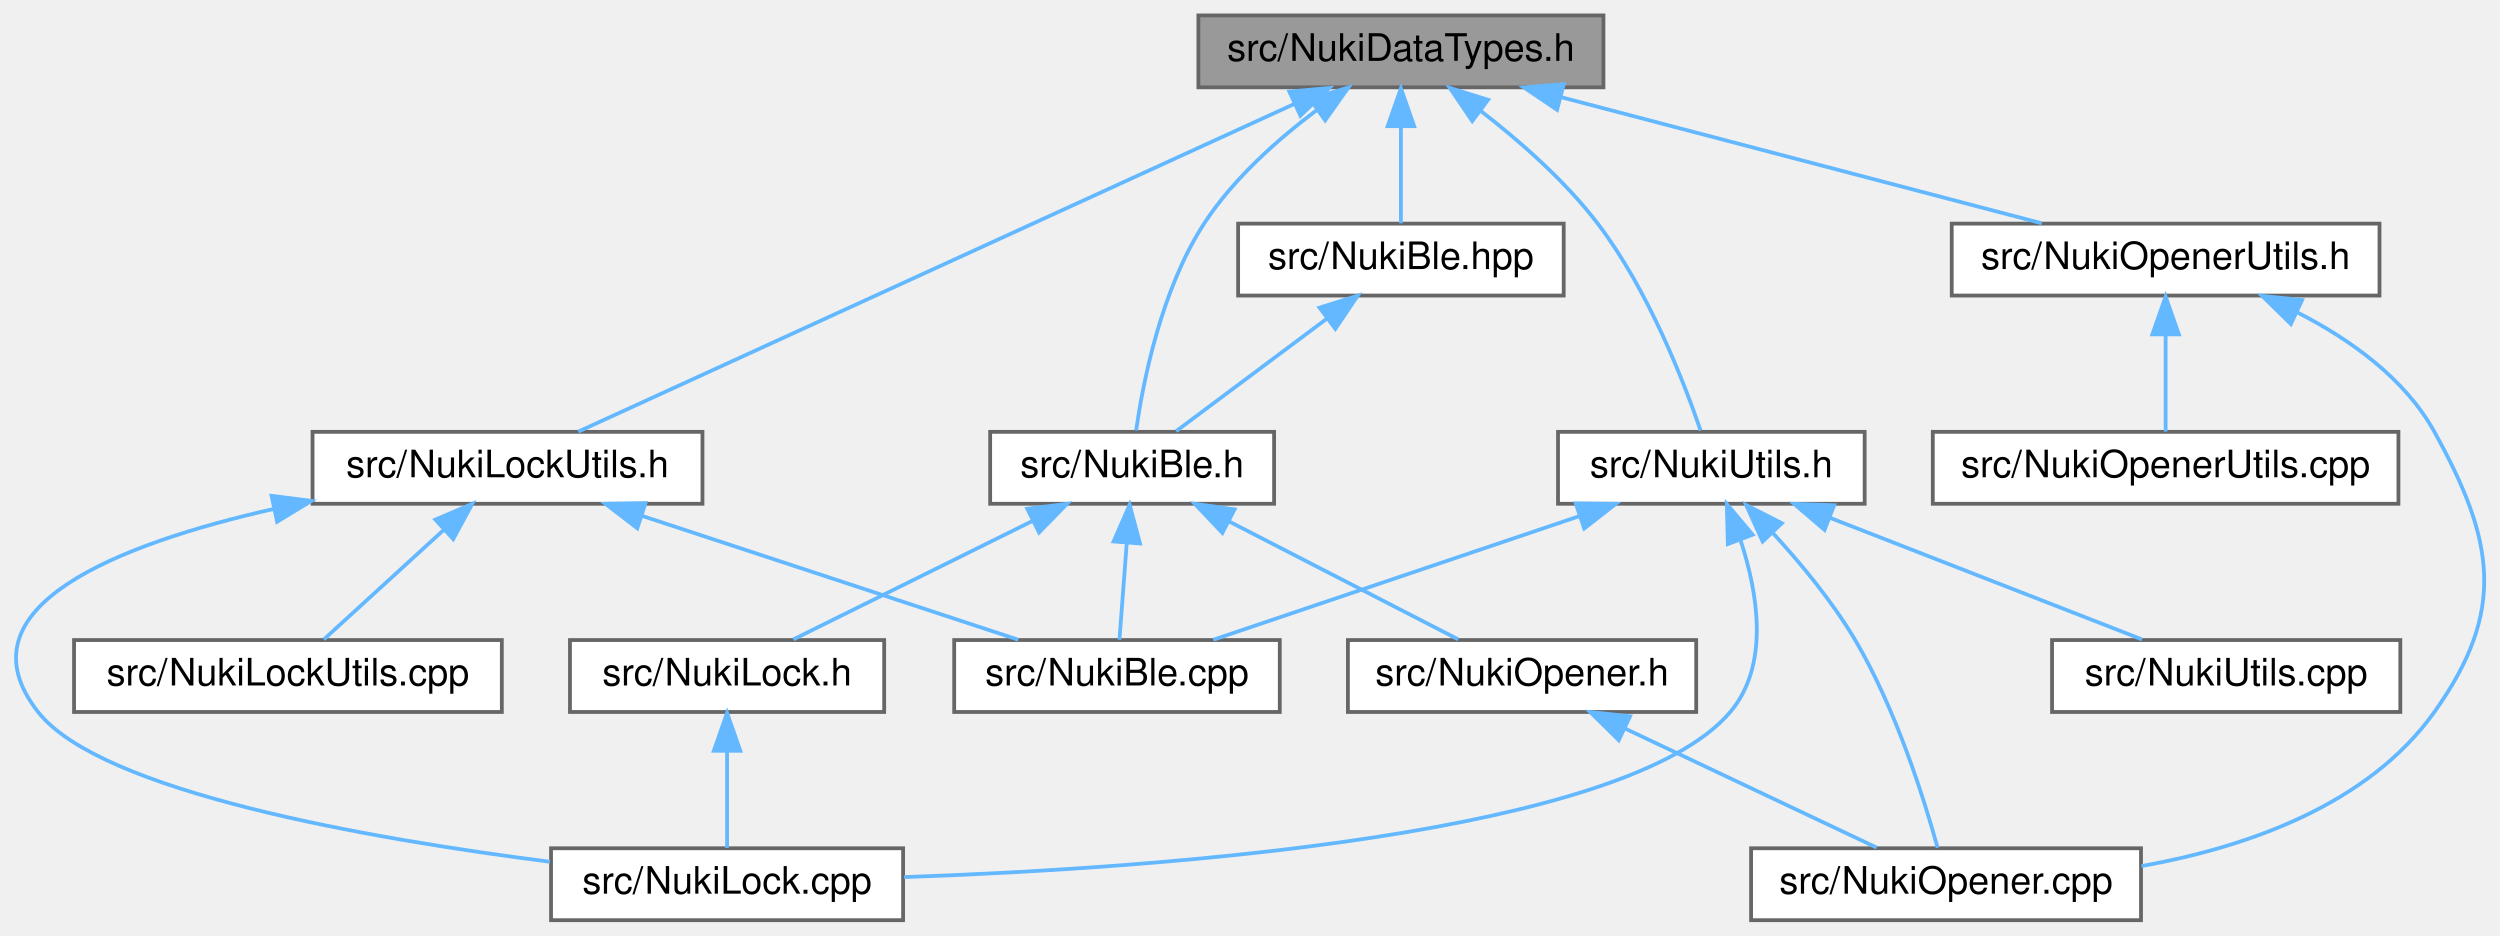
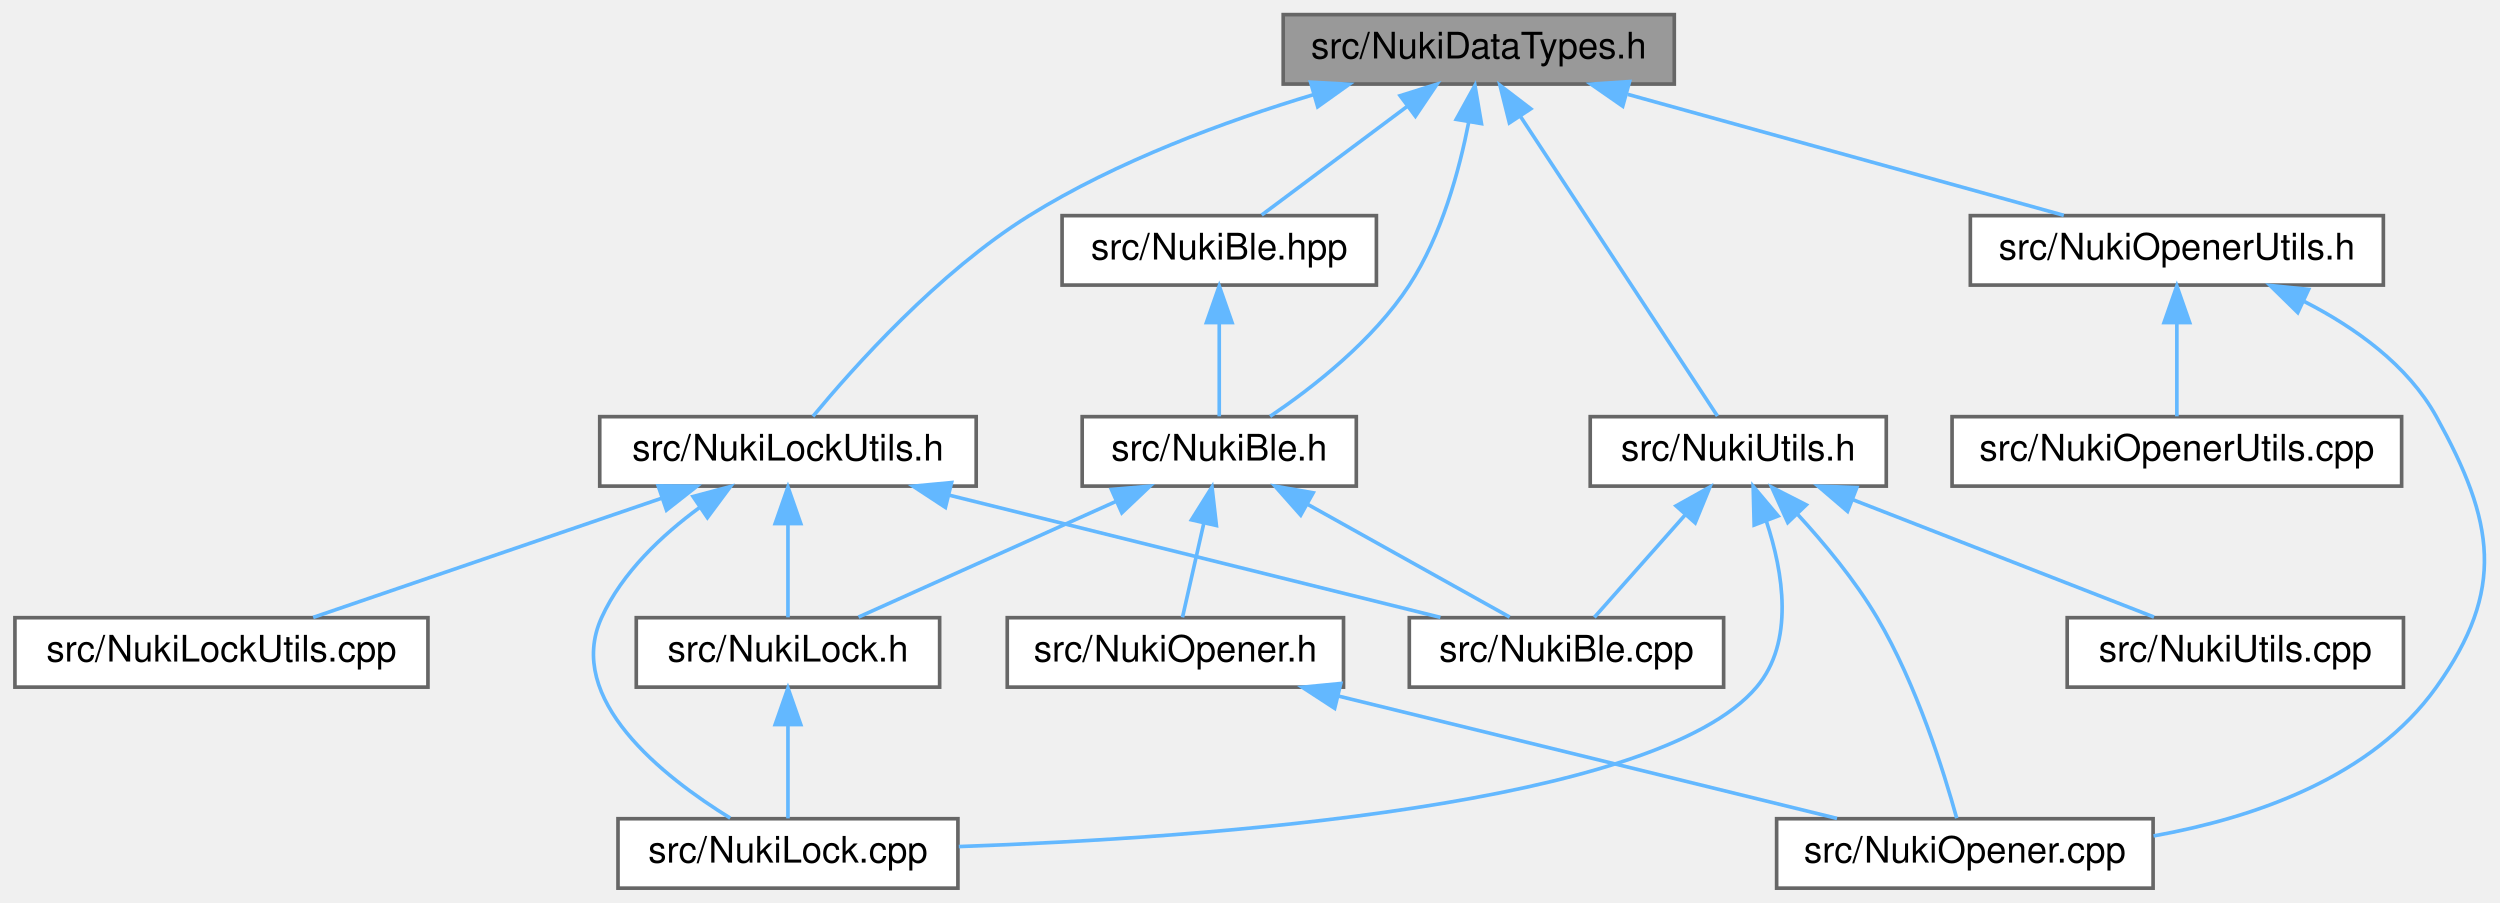
- <svg xmlns="http://www.w3.org/2000/svg" xmlns:xlink="http://www.w3.org/1999/xlink" width="660pt" height="247pt" viewBox="0.00 0.00 660.39 247.00">
+ <svg xmlns="http://www.w3.org/2000/svg" xmlns:xlink="http://www.w3.org/1999/xlink" width="684pt" height="247pt" viewBox="0.00 0.00 683.83 247.00">
  <g id="graph0" class="graph" transform="scale(1 1) rotate(0) translate(4 243)">
    <g id="node1" class="node">
      <g id="a_node1">
        <a xlink:title=" ">
-           <polygon fill="#999999" stroke="#666666" points="419.56,-239 312.56,-239 312.56,-220 419.56,-220 419.56,-239" />
-           <text text-anchor="middle" x="366.06" y="-227" font-family="Helvetica,sans-Serif" font-size="10.00">src/NukiDataTypes.h</text>
+           <polygon fill="#999999" stroke="#666666" points="454,-239 347,-239 347,-220 454,-220 454,-239" />
+           <text text-anchor="middle" x="400.5" y="-227" font-family="Helvetica,sans-Serif" font-size="10.00">src/NukiDataTypes.h</text>
        </a>
      </g>
    </g>
    <g id="node2" class="node">
      <g id="a_node2">
        <a xlink:href="_nuki_ble_8h.html" target="_top" xlink:title=" ">
-           <polygon fill="white" stroke="#666666" points="332.56,-129 257.56,-129 257.56,-110 332.56,-110 332.56,-129" />
-           <text text-anchor="middle" x="295.06" y="-117" font-family="Helvetica,sans-Serif" font-size="10.00">src/NukiBle.h</text>
+           <polygon fill="white" stroke="#666666" points="367,-129 292,-129 292,-110 367,-110 367,-129" />
+           <text text-anchor="middle" x="329.5" y="-117" font-family="Helvetica,sans-Serif" font-size="10.00">src/NukiBle.h</text>
        </a>
      </g>
    </g>
    <g id="edge1" class="edge">
-       <path fill="none" stroke="#63b8ff" d="M343.89,-214.04C333.5,-206.26 321.76,-195.83 314.06,-184 302.77,-166.64 297.96,-142.3 296.11,-129.38" />
-       <polygon fill="#63b8ff" stroke="#63b8ff" points="341.99,-216.99 352.17,-219.93 346.05,-211.28 341.99,-216.99" />
+       <path fill="none" stroke="#63b8ff" d="M397.78,-209.7C395.19,-196.39 390.33,-178.56 381.5,-165 371.65,-149.86 355.16,-137.01 343.4,-129.07" />
+       <polygon fill="#63b8ff" stroke="#63b8ff" points="394.34,-210.35 399.46,-219.62 401.24,-209.18 394.34,-210.35" />
    </g>
    <g id="node8" class="node">
      <g id="a_node8">
        <a xlink:href="_nuki_ble_8hpp.html" target="_top" xlink:title=" ">
-           <polygon fill="white" stroke="#666666" points="409.06,-184 323.06,-184 323.06,-165 409.06,-165 409.06,-184" />
-           <text text-anchor="middle" x="366.06" y="-172" font-family="Helvetica,sans-Serif" font-size="10.00">src/NukiBle.hpp</text>
+           <polygon fill="white" stroke="#666666" points="372.5,-184 286.5,-184 286.5,-165 372.5,-165 372.5,-184" />
+           <text text-anchor="middle" x="329.5" y="-172" font-family="Helvetica,sans-Serif" font-size="10.00">src/NukiBle.hpp</text>
        </a>
      </g>
    </g>
    <g id="edge7" class="edge">
-       <path fill="none" stroke="#63b8ff" d="M366.06,-209.66C366.06,-200.93 366.06,-190.99 366.06,-184.09" />
-       <polygon fill="#63b8ff" stroke="#63b8ff" points="362.56,-209.75 366.06,-219.75 369.56,-209.75 362.56,-209.75" />
+       <path fill="none" stroke="#63b8ff" d="M380.91,-213.88C368.13,-204.34 351.89,-192.21 341.11,-184.17" />
+       <polygon fill="#63b8ff" stroke="#63b8ff" points="378.99,-216.81 389.09,-219.98 383.17,-211.2 378.99,-216.81" />
    </g>
    <g id="node9" class="node">
      <g id="a_node9">
        <a xlink:href="_nuki_lock_utils_8h.html" target="_top" xlink:title=" ">
-           <polygon fill="white" stroke="#666666" points="181.56,-129 78.56,-129 78.56,-110 181.56,-110 181.56,-129" />
-           <text text-anchor="middle" x="130.06" y="-117" font-family="Helvetica,sans-Serif" font-size="10.00">src/NukiLockUtils.h</text>
+           <polygon fill="white" stroke="#666666" points="263,-129 160,-129 160,-110 263,-110 263,-129" />
+           <text text-anchor="middle" x="211.5" y="-117" font-family="Helvetica,sans-Serif" font-size="10.00">src/NukiLockUtils.h</text>
        </a>
      </g>
    </g>
    <g id="edge9" class="edge">
-       <path fill="none" stroke="#63b8ff" d="M337.8,-215.57C288.94,-193.21 189.96,-147.91 148.74,-129.05" />
-       <polygon fill="#63b8ff" stroke="#63b8ff" points="336.6,-218.87 347.15,-219.84 339.51,-212.5 336.6,-218.87" />
+       <path fill="none" stroke="#63b8ff" d="M355.4,-217.14C331.19,-209.85 301.48,-198.92 277.5,-184 252.66,-168.54 229.43,-142.5 218.33,-129.08" />
+       <polygon fill="#63b8ff" stroke="#63b8ff" points="354.49,-220.52 365.07,-219.95 356.44,-213.79 354.49,-220.52" />
    </g>
    <g id="node11" class="node">
      <g id="a_node11">
        <a xlink:href="_nuki_opener_utils_8h.html" target="_top" xlink:title=" ">
-           <polygon fill="white" stroke="#666666" points="624.56,-184 511.56,-184 511.56,-165 624.56,-165 624.56,-184" />
-           <text text-anchor="middle" x="568.06" y="-172" font-family="Helvetica,sans-Serif" font-size="10.00">src/NukiOpenerUtils.h</text>
-         </a>
-       </g>
-     </g>
-     <g id="edge13" class="edge">
-       <path fill="none" stroke="#63b8ff" d="M408.23,-217.44C446.04,-207.52 500.75,-193.16 535.35,-184.08" />
-       <polygon fill="#63b8ff" stroke="#63b8ff" points="407.3,-214.06 398.52,-219.98 409.08,-220.83 407.3,-214.06" />
+           <polygon fill="white" stroke="#666666" points="648,-184 535,-184 535,-165 648,-165 648,-184" />
+           <text text-anchor="middle" x="591.5" y="-172" font-family="Helvetica,sans-Serif" font-size="10.00">src/NukiOpenerUtils.h</text>
+         </a>
+       </g>
+     </g>
+     <g id="edge14" class="edge">
+       <path fill="none" stroke="#63b8ff" d="M441.28,-217.18C477,-207.27 528.13,-193.08 560.57,-184.08" />
+       <polygon fill="#63b8ff" stroke="#63b8ff" points="439.89,-213.94 431.19,-219.98 441.76,-220.68 439.89,-213.94" />
    </g>
    <g id="node13" class="node">
      <g id="a_node13">
        <a xlink:href="_nuki_utils_8h.html" target="_top" xlink:title=" ">
-           <polygon fill="white" stroke="#666666" points="488.56,-129 407.56,-129 407.56,-110 488.56,-110 488.56,-129" />
-           <text text-anchor="middle" x="448.06" y="-117" font-family="Helvetica,sans-Serif" font-size="10.00">src/NukiUtils.h</text>
-         </a>
-       </g>
-     </g>
-     <g id="edge16" class="edge">
-       <path fill="none" stroke="#63b8ff" d="M387.09,-213.82C397.38,-205.87 409.39,-195.36 418.06,-184 431.38,-166.56 440.8,-142.25 445.22,-129.35" />
-       <polygon fill="#63b8ff" stroke="#63b8ff" points="384.9,-211.09 378.96,-219.86 389.08,-216.71 384.9,-211.09" />
+           <polygon fill="white" stroke="#666666" points="512,-129 431,-129 431,-110 512,-110 512,-129" />
+           <text text-anchor="middle" x="471.5" y="-117" font-family="Helvetica,sans-Serif" font-size="10.00">src/NukiUtils.h</text>
+         </a>
+       </g>
+     </g>
+     <g id="edge17" class="edge">
+       <path fill="none" stroke="#63b8ff" d="M411.96,-211.07C427.36,-187.64 454.15,-146.89 465.81,-129.16" />
+       <polygon fill="#63b8ff" stroke="#63b8ff" points="408.88,-209.38 406.31,-219.66 414.73,-213.23 408.88,-209.38" />
    </g>
    <g id="node3" class="node">
      <g id="a_node3">
        <a xlink:href="_nuki_ble_8cpp.html" target="_top" xlink:title=" ">
-           <polygon fill="white" stroke="#666666" points="334.06,-74 248.06,-74 248.06,-55 334.06,-55 334.06,-74" />
-           <text text-anchor="middle" x="291.06" y="-62" font-family="Helvetica,sans-Serif" font-size="10.00">src/NukiBle.cpp</text>
+           <polygon fill="white" stroke="#666666" points="467.5,-74 381.5,-74 381.5,-55 467.5,-55 467.5,-74" />
+           <text text-anchor="middle" x="424.5" y="-62" font-family="Helvetica,sans-Serif" font-size="10.00">src/NukiBle.cpp</text>
        </a>
      </g>
    </g>
    <g id="edge2" class="edge">
-       <path fill="none" stroke="#63b8ff" d="M293.64,-99.66C292.98,-90.93 292.23,-80.99 291.71,-74.09" />
-       <polygon fill="#63b8ff" stroke="#63b8ff" points="290.16,-100.04 294.4,-109.75 297.14,-99.51 290.16,-100.04" />
+       <path fill="none" stroke="#63b8ff" d="M353.76,-104.97C371.13,-95.28 393.99,-82.52 408.96,-74.17" />
+       <polygon fill="#63b8ff" stroke="#63b8ff" points="351.79,-102.06 344.76,-109.98 355.2,-108.17 351.79,-102.06" />
    </g>
    <g id="node4" class="node">
      <g id="a_node4">
        <a xlink:href="_nuki_lock_8h.html" target="_top" xlink:title=" ">
-           <polygon fill="white" stroke="#666666" points="229.56,-74 146.56,-74 146.56,-55 229.56,-55 229.56,-74" />
-           <text text-anchor="middle" x="188.06" y="-62" font-family="Helvetica,sans-Serif" font-size="10.00">src/NukiLock.h</text>
+           <polygon fill="white" stroke="#666666" points="253,-74 170,-74 170,-55 253,-55 253,-74" />
+           <text text-anchor="middle" x="211.5" y="-62" font-family="Helvetica,sans-Serif" font-size="10.00">src/NukiLock.h</text>
        </a>
      </g>
    </g>
    <g id="edge3" class="edge">
-       <path fill="none" stroke="#63b8ff" d="M268.82,-105.5C249.14,-95.75 222.74,-82.68 205.57,-74.17" />
-       <polygon fill="#63b8ff" stroke="#63b8ff" points="267.36,-108.68 277.87,-109.98 270.47,-102.41 267.36,-108.68" />
+       <path fill="none" stroke="#63b8ff" d="M301.15,-105.77C279.38,-95.99 249.91,-82.75 230.8,-74.17" />
+       <polygon fill="#63b8ff" stroke="#63b8ff" points="299.99,-109.08 310.54,-109.98 302.85,-102.69 299.99,-109.08" />
    </g>
    <g id="node6" class="node">
      <g id="a_node6">
        <a xlink:href="_nuki_opener_8h.html" target="_top" xlink:title=" ">
-           <polygon fill="white" stroke="#666666" points="444.06,-74 352.06,-74 352.06,-55 444.06,-55 444.06,-74" />
-           <text text-anchor="middle" x="398.06" y="-62" font-family="Helvetica,sans-Serif" font-size="10.00">src/NukiOpener.h</text>
+           <polygon fill="white" stroke="#666666" points="363.5,-74 271.5,-74 271.5,-55 363.5,-55 363.5,-74" />
+           <text text-anchor="middle" x="317.5" y="-62" font-family="Helvetica,sans-Serif" font-size="10.00">src/NukiOpener.h</text>
        </a>
      </g>
    </g>
    <g id="edge5" class="edge">
-       <path fill="none" stroke="#63b8ff" d="M320.59,-105.37C339.5,-95.63 364.76,-82.64 381.21,-74.17" />
-       <polygon fill="#63b8ff" stroke="#63b8ff" points="318.9,-102.3 311.61,-109.98 322.11,-108.52 318.9,-102.3" />
+       <path fill="none" stroke="#63b8ff" d="M325.3,-99.95C323.31,-91.15 321.02,-81.06 319.44,-74.09" />
+       <polygon fill="#63b8ff" stroke="#63b8ff" points="321.9,-100.77 327.52,-109.75 328.72,-99.22 321.9,-100.77" />
    </g>
    <g id="node5" class="node">
      <g id="a_node5">
        <a xlink:href="_nuki_lock_8cpp.html" target="_top" xlink:title=" ">
-           <polygon fill="white" stroke="#666666" points="234.56,-19 141.56,-19 141.56,0 234.56,0 234.56,-19" />
-           <text text-anchor="middle" x="188.06" y="-7" font-family="Helvetica,sans-Serif" font-size="10.00">src/NukiLock.cpp</text>
+           <polygon fill="white" stroke="#666666" points="258,-19 165,-19 165,0 258,0 258,-19" />
+           <text text-anchor="middle" x="211.5" y="-7" font-family="Helvetica,sans-Serif" font-size="10.00">src/NukiLock.cpp</text>
        </a>
      </g>
    </g>
    <g id="edge4" class="edge">
-       <path fill="none" stroke="#63b8ff" d="M188.06,-44.66C188.06,-35.93 188.06,-25.99 188.06,-19.09" />
-       <polygon fill="#63b8ff" stroke="#63b8ff" points="184.56,-44.75 188.06,-54.75 191.56,-44.75 184.56,-44.75" />
+       <path fill="none" stroke="#63b8ff" d="M211.5,-44.66C211.5,-35.93 211.5,-25.99 211.5,-19.09" />
+       <polygon fill="#63b8ff" stroke="#63b8ff" points="208,-44.75 211.5,-54.75 215,-44.75 208,-44.75" />
    </g>
    <g id="node7" class="node">
      <g id="a_node7">
        <a xlink:href="_nuki_opener_8cpp.html" target="_top" xlink:title=" ">
-           <polygon fill="white" stroke="#666666" points="561.56,-19 458.56,-19 458.56,0 561.56,0 561.56,-19" />
-           <text text-anchor="middle" x="510.06" y="-7" font-family="Helvetica,sans-Serif" font-size="10.00">src/NukiOpener.cpp</text>
+           <polygon fill="white" stroke="#666666" points="585,-19 482,-19 482,0 585,0 585,-19" />
+           <text text-anchor="middle" x="533.5" y="-7" font-family="Helvetica,sans-Serif" font-size="10.00">src/NukiOpener.cpp</text>
        </a>
      </g>
    </g>
    <g id="edge6" class="edge">
-       <path fill="none" stroke="#63b8ff" d="M425.25,-50.63C445.89,-40.87 473.69,-27.71 491.74,-19.17" />
-       <polygon fill="#63b8ff" stroke="#63b8ff" points="423.6,-47.54 416.06,-54.98 426.59,-53.87 423.6,-47.54" />
+       <path fill="none" stroke="#63b8ff" d="M362.07,-52.56C402.52,-42.64 461.37,-28.2 498.52,-19.08" />
+       <polygon fill="#63b8ff" stroke="#63b8ff" points="361.08,-49.2 352.2,-54.98 362.75,-56 361.08,-49.2" />
    </g>
    <g id="edge8" class="edge">
-       <path fill="none" stroke="#63b8ff" d="M346.47,-158.88C333.7,-149.34 317.45,-137.21 306.68,-129.17" />
-       <polygon fill="#63b8ff" stroke="#63b8ff" points="344.55,-161.81 354.66,-164.98 348.74,-156.2 344.55,-161.81" />
+       <path fill="none" stroke="#63b8ff" d="M329.5,-154.66C329.5,-145.93 329.5,-135.99 329.5,-129.09" />
+       <polygon fill="#63b8ff" stroke="#63b8ff" points="326,-154.75 329.5,-164.75 333,-154.75 326,-154.75" />
    </g>
    <g id="edge10" class="edge">
-       <path fill="none" stroke="#63b8ff" d="M165.61,-106.8C195.66,-96.91 238,-82.97 264.99,-74.08" />
-       <polygon fill="#63b8ff" stroke="#63b8ff" points="164.34,-103.53 155.93,-109.98 166.52,-110.18 164.34,-103.53" />
+       <path fill="none" stroke="#63b8ff" d="M255.45,-107.56C295.34,-97.64 353.37,-83.2 390.01,-74.08" />
+       <polygon fill="#63b8ff" stroke="#63b8ff" points="254.58,-104.17 245.72,-109.98 256.27,-110.97 254.58,-104.17" />
+     </g>
+     <g id="edge12" class="edge">
+       <path fill="none" stroke="#63b8ff" d="M211.5,-99.66C211.5,-90.93 211.5,-80.99 211.5,-74.09" />
+       <polygon fill="#63b8ff" stroke="#63b8ff" points="208,-99.75 211.5,-109.75 215,-99.75 208,-99.75" />
    </g>
    <g id="edge11" class="edge">
-       <path fill="none" stroke="#63b8ff" d="M68.42,-108.66C27.27,-99.37 -15.64,-82.65 6.06,-55 22.58,-33.95 93.02,-21.58 141.26,-15.43" />
-       <polygon fill="#63b8ff" stroke="#63b8ff" points="67.74,-112.1 78.25,-110.76 69.2,-105.25 67.74,-112.1" />
+       <path fill="none" stroke="#63b8ff" d="M187.39,-104.19C177.07,-96.64 166.12,-86.37 160.5,-74 150.38,-51.73 177.23,-30.56 195.7,-19.17" />
+       <polygon fill="#63b8ff" stroke="#63b8ff" points="185.53,-107.16 195.77,-109.88 189.46,-101.37 185.53,-107.16" />
    </g>
    <g id="node10" class="node">
      <g id="a_node10">
        <a xlink:href="_nuki_lock_utils_8cpp.html" target="_top" xlink:title=" ">
-           <polygon fill="white" stroke="#666666" points="128.56,-74 15.56,-74 15.56,-55 128.56,-55 128.56,-74" />
-           <text text-anchor="middle" x="72.06" y="-62" font-family="Helvetica,sans-Serif" font-size="10.00">src/NukiLockUtils.cpp</text>
-         </a>
-       </g>
-     </g>
-     <g id="edge12" class="edge">
-       <path fill="none" stroke="#63b8ff" d="M113.15,-103.04C102.86,-93.64 90.1,-81.98 81.55,-74.17" />
-       <polygon fill="#63b8ff" stroke="#63b8ff" points="111,-105.82 120.75,-109.98 115.72,-100.66 111,-105.82" />
-     </g>
-     <g id="edge14" class="edge">
-       <path fill="none" stroke="#63b8ff" d="M602.95,-160.5C616.78,-153.43 631.22,-143.17 639.06,-129 654.99,-100.22 658.15,-81.78 639.06,-55 621.53,-30.4 589.46,-19.27 561.69,-14.29" />
-       <polygon fill="#63b8ff" stroke="#63b8ff" points="601.14,-157.48 593.57,-164.9 604.11,-163.82 601.14,-157.48" />
+           <polygon fill="white" stroke="#666666" points="113,-74 0,-74 0,-55 113,-55 113,-74" />
+           <text text-anchor="middle" x="56.5" y="-62" font-family="Helvetica,sans-Serif" font-size="10.00">src/NukiLockUtils.cpp</text>
+         </a>
+       </g>
+     </g>
+     <g id="edge13" class="edge">
+       <path fill="none" stroke="#63b8ff" d="M176.9,-106.67C148,-96.79 107.47,-82.93 81.6,-74.08" />
+       <polygon fill="#63b8ff" stroke="#63b8ff" points="176,-110.06 186.6,-109.98 178.27,-103.44 176,-110.06" />
+     </g>
+     <g id="edge15" class="edge">
+       <path fill="none" stroke="#63b8ff" d="M626.39,-160.5C640.21,-153.43 654.66,-143.17 662.5,-129 678.43,-100.22 681.59,-81.78 662.5,-55 644.97,-30.4 612.9,-19.27 585.12,-14.29" />
+       <polygon fill="#63b8ff" stroke="#63b8ff" points="624.58,-157.48 617.01,-164.9 627.55,-163.82 624.58,-157.48" />
    </g>
    <g id="node12" class="node">
      <g id="a_node12">
        <a xlink:href="_nuki_opener_utils_8cpp.html" target="_top" xlink:title=" ">
-           <polygon fill="white" stroke="#666666" points="629.56,-129 506.56,-129 506.56,-110 629.56,-110 629.56,-129" />
-           <text text-anchor="middle" x="568.06" y="-117" font-family="Helvetica,sans-Serif" font-size="10.00">src/NukiOpenerUtils.cpp</text>
-         </a>
-       </g>
-     </g>
-     <g id="edge15" class="edge">
-       <path fill="none" stroke="#63b8ff" d="M568.06,-154.66C568.06,-145.93 568.06,-135.99 568.06,-129.09" />
-       <polygon fill="#63b8ff" stroke="#63b8ff" points="564.56,-154.75 568.06,-164.75 571.56,-154.75 564.56,-154.75" />
-     </g>
-     <g id="edge17" class="edge">
-       <path fill="none" stroke="#63b8ff" d="M413.02,-106.67C383.74,-96.79 342.69,-82.93 316.49,-74.08" />
-       <polygon fill="#63b8ff" stroke="#63b8ff" points="412.24,-110.1 422.84,-109.98 414.48,-103.47 412.24,-110.1" />
+           <polygon fill="white" stroke="#666666" points="653,-129 530,-129 530,-110 653,-110 653,-129" />
+           <text text-anchor="middle" x="591.5" y="-117" font-family="Helvetica,sans-Serif" font-size="10.00">src/NukiOpenerUtils.cpp</text>
+         </a>
+       </g>
+     </g>
+     <g id="edge16" class="edge">
+       <path fill="none" stroke="#63b8ff" d="M591.5,-154.66C591.5,-145.93 591.5,-135.99 591.5,-129.09" />
+       <polygon fill="#63b8ff" stroke="#63b8ff" points="588,-154.75 591.5,-164.75 595,-154.75 588,-154.75" />
    </g>
    <g id="edge18" class="edge">
-       <path fill="none" stroke="#63b8ff" d="M455.76,-100.41C460.37,-86.41 463.54,-67.38 453.06,-55 425.64,-22.59 303.27,-13.77 234.82,-11.38" />
-       <polygon fill="#63b8ff" stroke="#63b8ff" points="452.42,-99.35 452.15,-109.94 458.96,-101.83 452.42,-99.35" />
+       <path fill="none" stroke="#63b8ff" d="M457.08,-102.24C448.84,-92.95 438.85,-81.68 432.12,-74.09" />
+       <polygon fill="#63b8ff" stroke="#63b8ff" points="454.49,-104.59 463.74,-109.75 459.72,-99.94 454.49,-104.59" />
    </g>
    <g id="edge19" class="edge">
-       <path fill="none" stroke="#63b8ff" d="M464.16,-102.44C471.56,-94.41 480.01,-84.23 486.06,-74 496.86,-55.74 504.34,-31.76 507.83,-19.14" />
-       <polygon fill="#63b8ff" stroke="#63b8ff" points="461.61,-100.03 457.24,-109.68 466.68,-104.87 461.61,-100.03" />
+       <path fill="none" stroke="#63b8ff" d="M479.19,-100.41C483.81,-86.41 486.97,-67.38 476.5,-55 449.08,-22.59 326.71,-13.77 258.25,-11.38" />
+       <polygon fill="#63b8ff" stroke="#63b8ff" points="475.85,-99.35 475.58,-109.94 482.4,-101.83 475.85,-99.35" />
+     </g>
+     <g id="edge20" class="edge">
+       <path fill="none" stroke="#63b8ff" d="M487.59,-102.44C494.99,-94.41 503.45,-84.23 509.5,-74 520.3,-55.74 527.78,-31.76 531.27,-19.14" />
+       <polygon fill="#63b8ff" stroke="#63b8ff" points="485.05,-100.03 480.67,-109.68 490.11,-104.87 485.05,-100.03" />
    </g>
    <g id="node14" class="node">
      <g id="a_node14">
        <a xlink:href="_nuki_utils_8cpp.html" target="_top" xlink:title=" ">
-           <polygon fill="white" stroke="#666666" points="630.06,-74 538.06,-74 538.06,-55 630.06,-55 630.06,-74" />
-           <text text-anchor="middle" x="584.06" y="-62" font-family="Helvetica,sans-Serif" font-size="10.00">src/NukiUtils.cpp</text>
-         </a>
-       </g>
-     </g>
-     <g id="edge20" class="edge">
-       <path fill="none" stroke="#63b8ff" d="M479.39,-106.29C504.6,-96.47 539.4,-82.91 561.82,-74.17" />
-       <polygon fill="#63b8ff" stroke="#63b8ff" points="477.96,-103.09 469.91,-109.98 480.5,-109.61 477.96,-103.09" />
+           <polygon fill="white" stroke="#666666" points="653.5,-74 561.5,-74 561.5,-55 653.5,-55 653.5,-74" />
+           <text text-anchor="middle" x="607.5" y="-62" font-family="Helvetica,sans-Serif" font-size="10.00">src/NukiUtils.cpp</text>
+         </a>
+       </g>
+     </g>
+     <g id="edge21" class="edge">
+       <path fill="none" stroke="#63b8ff" d="M502.83,-106.29C528.04,-96.47 562.83,-82.91 585.25,-74.17" />
+       <polygon fill="#63b8ff" stroke="#63b8ff" points="501.4,-103.09 493.35,-109.98 503.94,-109.61 501.4,-103.09" />
    </g>
  </g>
</svg>
